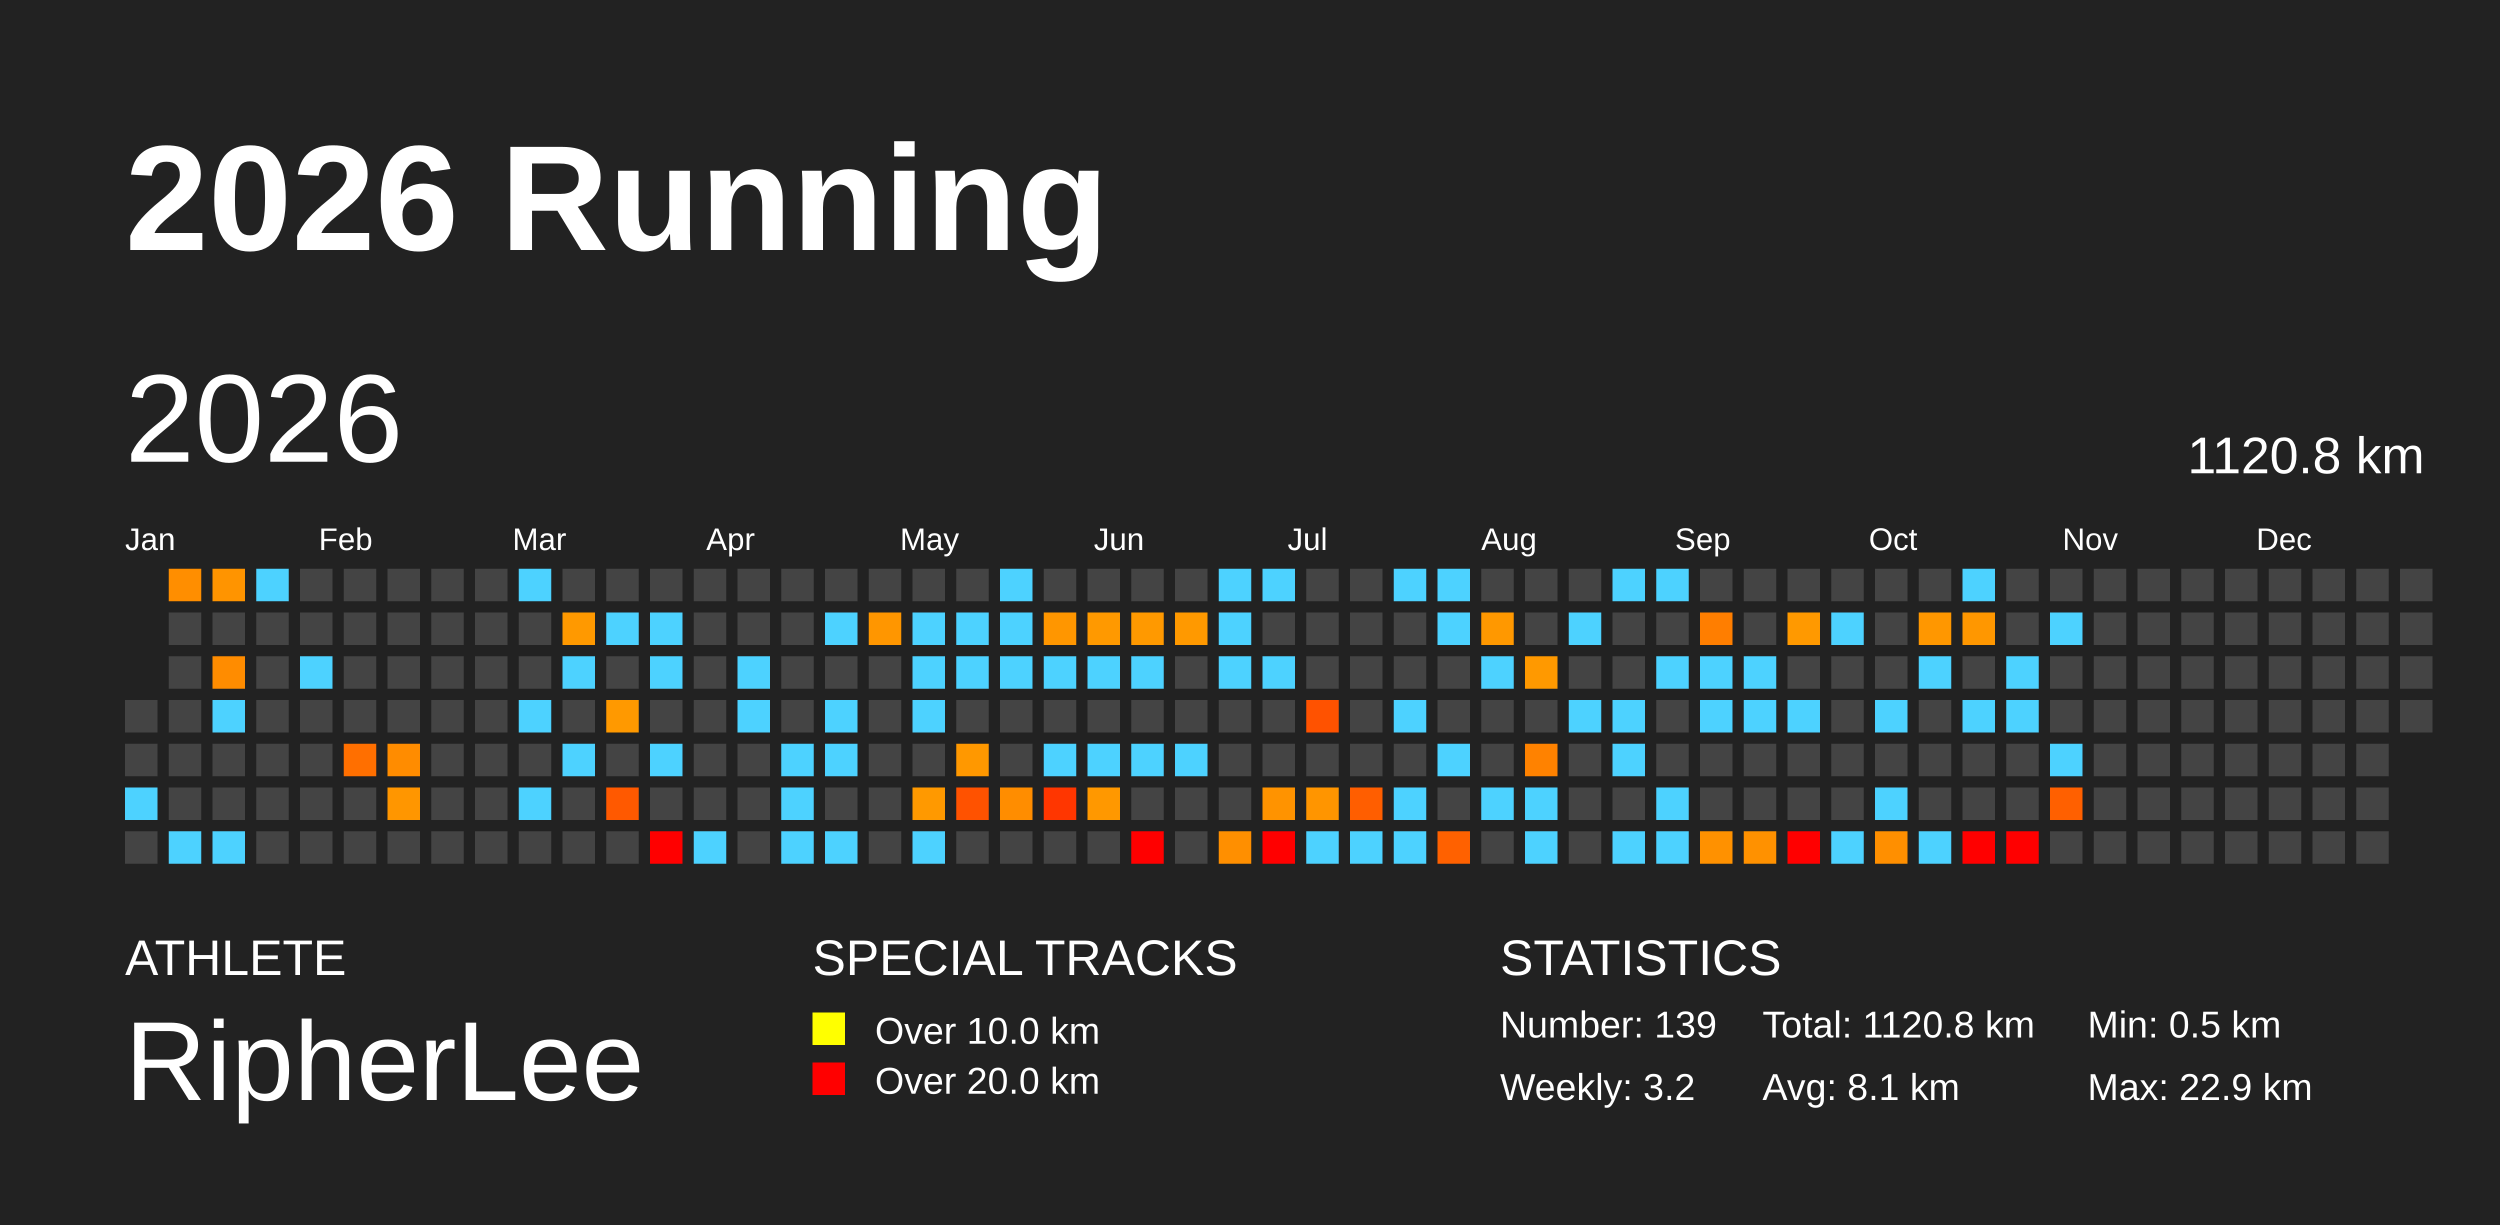
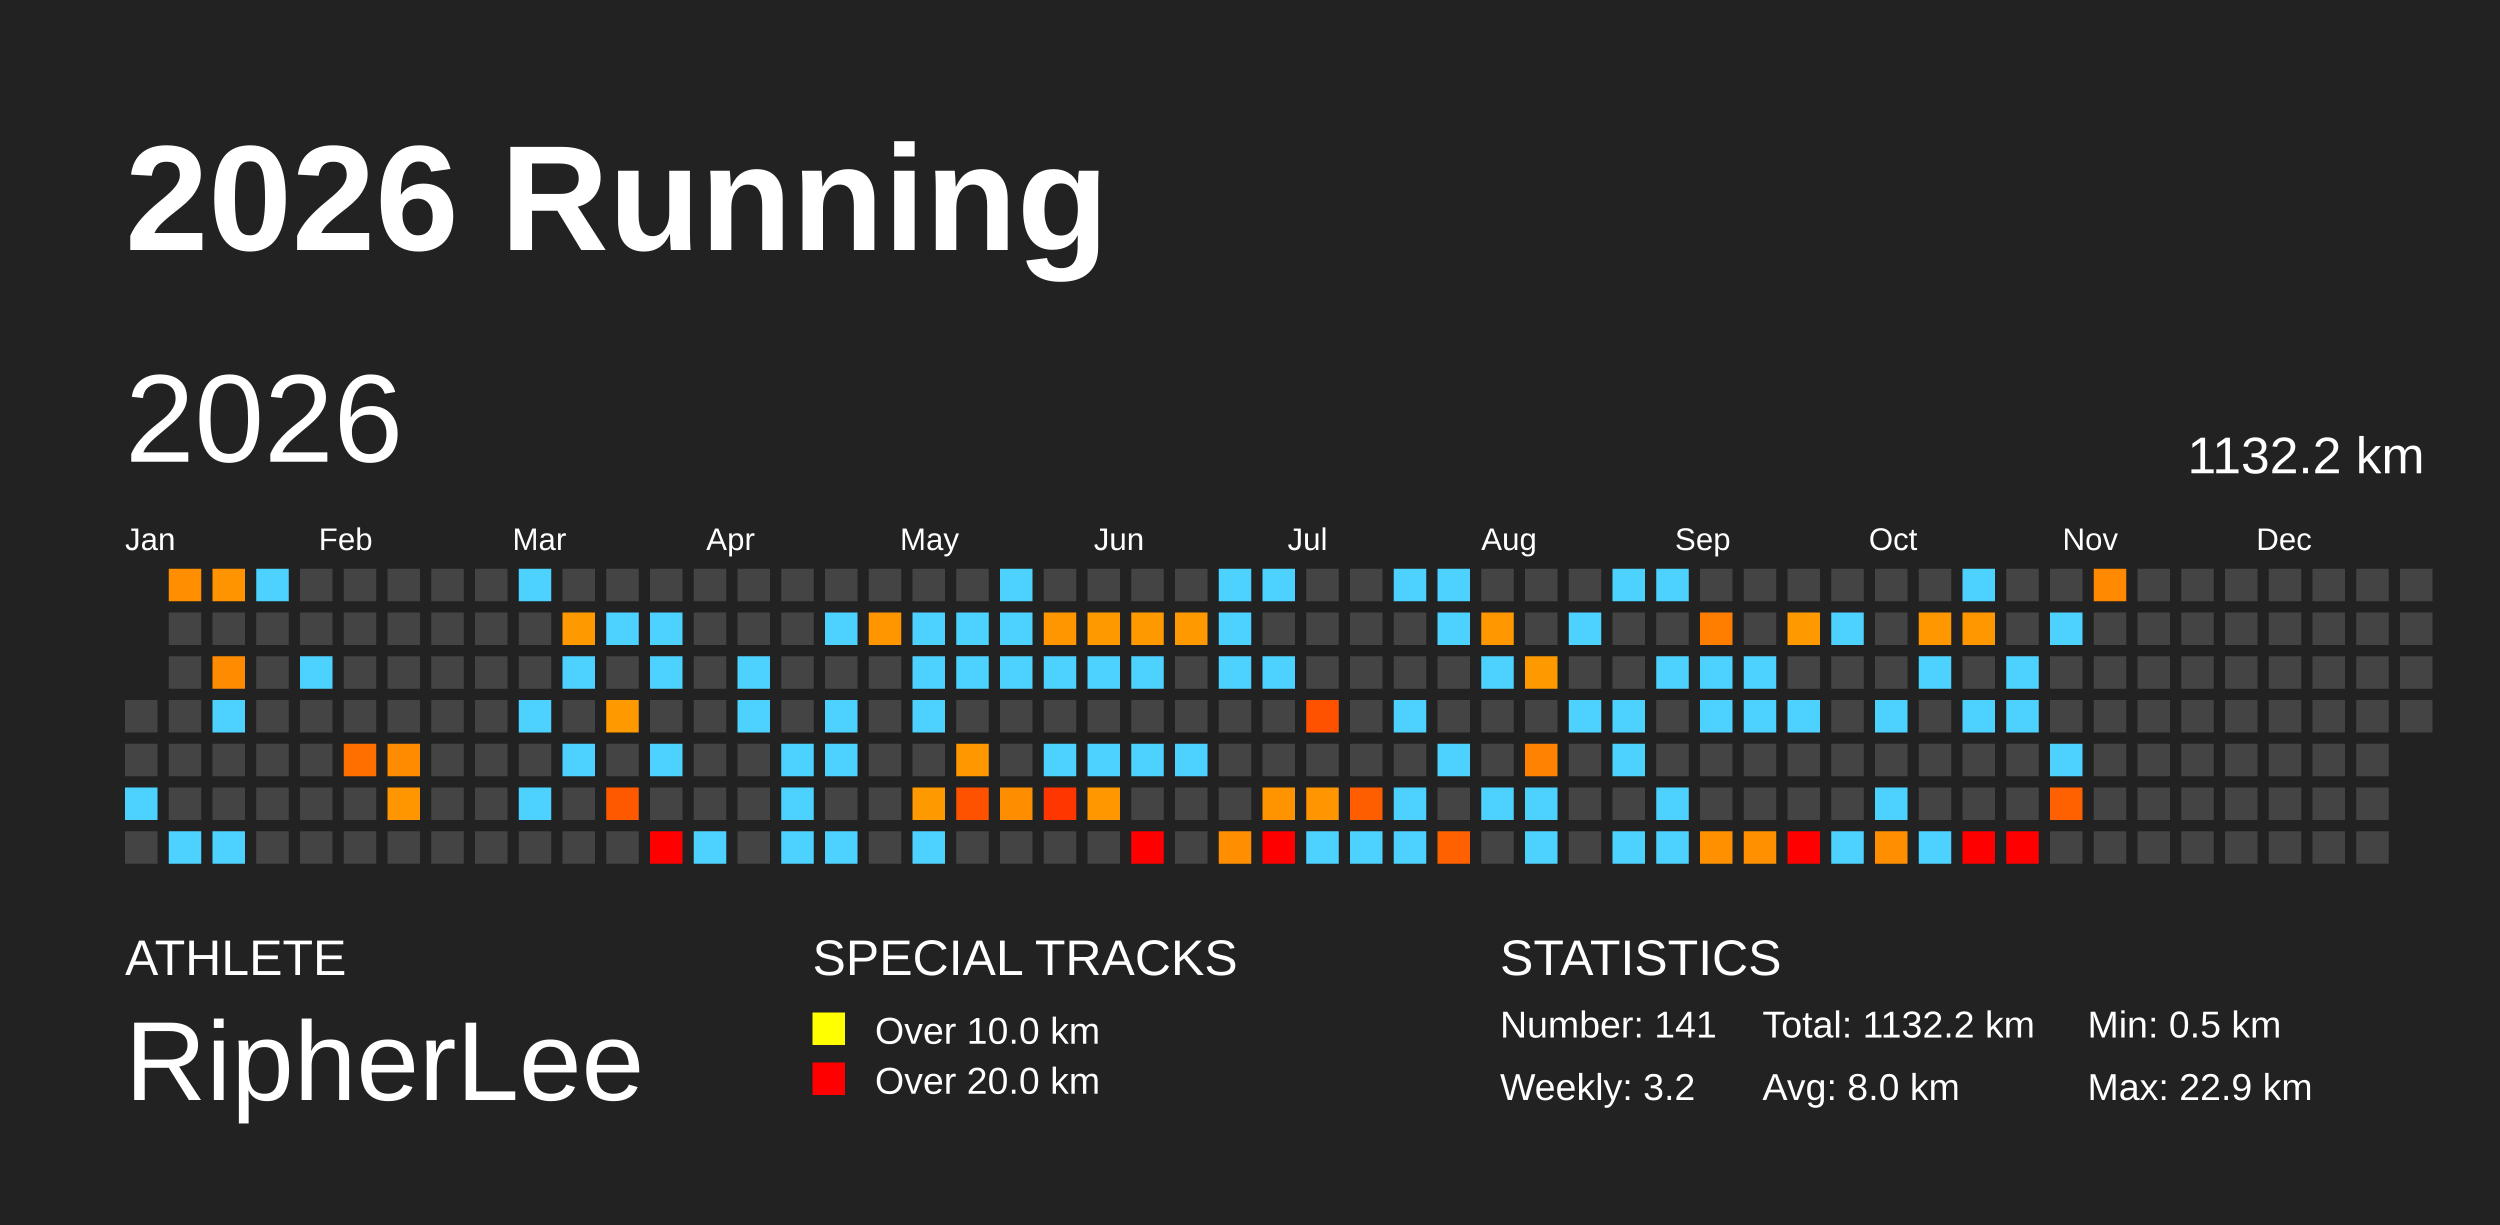
<svg xmlns="http://www.w3.org/2000/svg" baseProfile="full" height="98mm" version="1.1" viewBox="0,0,200,98" width="200mm">
  <defs />
  <rect fill="#222222" height="98" width="200" x="0" y="0" />
  <text fill="#FFFFFF" style="font-size:12px; font-family:Arial; font-weight:bold;" x="10" y="20">2026 Running</text>
  <text fill="#FFFFFF" style="font-size:4px; font-family:Arial" x="10" y="78">ATHLETE</text>
  <text fill="#FFFFFF" style="font-size:9px; font-family:Arial" x="10" y="88">RipherLee</text>
  <text fill="#FFFFFF" style="font-size:4px; font-family:Arial" x="65" y="78">SPECIAL TRACKS</text>
  <rect fill="yellow" height="2.6" width="2.6" x="65" y="81" />
  <text fill="#FFFFFF" style="font-size:3px; font-family:Arial" x="70" y="83.5">Over 10.0 km</text>
  <rect fill="red" height="2.6" width="2.6" x="65" y="85" />
  <text fill="#FFFFFF" style="font-size:3px; font-family:Arial" x="70" y="87.5">Over 20.0 km</text>
  <text fill="#FFFFFF" style="font-size:4px; font-family:Arial" x="120" y="78">STATISTICS</text>
-   <text fill="#FFFFFF" style="font-size:3px; font-family:Arial" x="120" y="83">Number: 139</text>
+   <text fill="#FFFFFF" style="font-size:3px; font-family:Arial" x="120" y="83">Number: 141</text>
  <text fill="#FFFFFF" style="font-size:3px; font-family:Arial" x="120" y="88">Weekly: 3.2</text>
-   <text fill="#FFFFFF" style="font-size:3px; font-family:Arial" x="141" y="83">Total: 1120.8 km</text>
-   <text fill="#FFFFFF" style="font-size:3px; font-family:Arial" x="141" y="88">Avg: 8.1 km</text>
+   <text fill="#FFFFFF" style="font-size:3px; font-family:Arial" x="141" y="83">Total: 1132.2 km</text>
+   <text fill="#FFFFFF" style="font-size:3px; font-family:Arial" x="141" y="88">Avg: 8.0 km</text>
  <text fill="#FFFFFF" style="font-size:3px; font-family:Arial" x="167" y="83">Min: 0.5 km</text>
  <text fill="#FFFFFF" style="font-size:3px; font-family:Arial" x="167" y="88">Max: 22.9 km</text>
  <text dominant-baseline="hanging" fill="#FFFFFF" style="font-size:10.0px; font-family:Arial;" x="10" y="30">2026</text>
-   <text dominant-baseline="hanging" fill="#FFFFFF" style="font-size:4.125px; font-family:Arial;" x="175" y="35">1120.8 km</text>
+   <text dominant-baseline="hanging" fill="#FFFFFF" style="font-size:4.125px; font-family:Arial;" x="175" y="35">1132.2 km</text>
  <text fill="#FFFFFF" style="font-size:2.5px; font-family:Arial" x="10.0" y="44">Jan</text>
  <text fill="#FFFFFF" style="font-size:2.5px; font-family:Arial" x="25.5" y="44">Feb</text>
  <text fill="#FFFFFF" style="font-size:2.5px; font-family:Arial" x="41.0" y="44">Mar</text>
  <text fill="#FFFFFF" style="font-size:2.5px; font-family:Arial" x="56.5" y="44">Apr</text>
  <text fill="#FFFFFF" style="font-size:2.5px; font-family:Arial" x="72.0" y="44">May</text>
  <text fill="#FFFFFF" style="font-size:2.5px; font-family:Arial" x="87.5" y="44">Jun</text>
  <text fill="#FFFFFF" style="font-size:2.5px; font-family:Arial" x="103.0" y="44">Jul</text>
  <text fill="#FFFFFF" style="font-size:2.5px; font-family:Arial" x="118.5" y="44">Aug</text>
  <text fill="#FFFFFF" style="font-size:2.5px; font-family:Arial" x="134.0" y="44">Sep</text>
  <text fill="#FFFFFF" style="font-size:2.5px; font-family:Arial" x="149.5" y="44">Oct</text>
  <text fill="#FFFFFF" style="font-size:2.5px; font-family:Arial" x="165.0" y="44">Nov</text>
  <text fill="#FFFFFF" style="font-size:2.5px; font-family:Arial" x="180.5" y="44">Dec</text>
  <rect fill="#444444" height="2.6" width="2.6" x="10.0" y="56.0" />
  <rect fill="#444444" height="2.6" width="2.6" x="10.0" y="59.5" />
  <rect fill="#4dd2ff" height="2.6" width="2.6" x="10.0" y="63.0" />
  <rect fill="#444444" height="2.6" width="2.6" x="10.0" y="66.5" />
  <rect fill="#ff8e00" height="2.6" width="2.6" x="13.5" y="45.5" />
  <rect fill="#444444" height="2.6" width="2.6" x="13.5" y="49.0" />
  <rect fill="#444444" height="2.6" width="2.6" x="13.5" y="52.5" />
  <rect fill="#444444" height="2.6" width="2.6" x="13.5" y="56.0" />
  <rect fill="#444444" height="2.6" width="2.6" x="13.5" y="59.5" />
  <rect fill="#444444" height="2.6" width="2.6" x="13.5" y="63.0" />
  <rect fill="#4dd2ff" height="2.6" width="2.6" x="13.5" y="66.5" />
  <rect fill="#ff9400" height="2.6" width="2.6" x="17.0" y="45.5" />
  <rect fill="#444444" height="2.6" width="2.6" x="17.0" y="49.0" />
  <rect fill="#ff8c00" height="2.6" width="2.6" x="17.0" y="52.5" />
  <rect fill="#4dd2ff" height="2.6" width="2.6" x="17.0" y="56.0" />
  <rect fill="#444444" height="2.6" width="2.6" x="17.0" y="59.5" />
  <rect fill="#444444" height="2.6" width="2.6" x="17.0" y="63.0" />
  <rect fill="#4dd2ff" height="2.6" width="2.6" x="17.0" y="66.5" />
  <rect fill="#4dd2ff" height="2.6" width="2.6" x="20.5" y="45.5" />
  <rect fill="#444444" height="2.6" width="2.6" x="20.5" y="49.0" />
  <rect fill="#444444" height="2.6" width="2.6" x="20.5" y="52.5" />
  <rect fill="#444444" height="2.6" width="2.6" x="20.5" y="56.0" />
  <rect fill="#444444" height="2.6" width="2.6" x="20.5" y="59.5" />
  <rect fill="#444444" height="2.6" width="2.6" x="20.5" y="63.0" />
  <rect fill="#444444" height="2.6" width="2.6" x="20.5" y="66.5" />
  <rect fill="#444444" height="2.6" width="2.6" x="24.0" y="45.5" />
  <rect fill="#444444" height="2.6" width="2.6" x="24.0" y="49.0" />
  <rect fill="#4dd2ff" height="2.6" width="2.6" x="24.0" y="52.5" />
  <rect fill="#444444" height="2.6" width="2.6" x="24.0" y="56.0" />
  <rect fill="#444444" height="2.6" width="2.6" x="24.0" y="59.5" />
  <rect fill="#444444" height="2.6" width="2.6" x="24.0" y="63.0" />
  <rect fill="#444444" height="2.6" width="2.6" x="24.0" y="66.5" />
  <rect fill="#444444" height="2.6" width="2.6" x="27.5" y="45.5" />
  <rect fill="#444444" height="2.6" width="2.6" x="27.5" y="49.0" />
  <rect fill="#444444" height="2.6" width="2.6" x="27.5" y="52.5" />
  <rect fill="#444444" height="2.6" width="2.6" x="27.5" y="56.0" />
  <rect fill="#ff6f00" height="2.6" width="2.6" x="27.5" y="59.5" />
  <rect fill="#444444" height="2.6" width="2.6" x="27.5" y="63.0" />
  <rect fill="#444444" height="2.6" width="2.6" x="27.5" y="66.5" />
  <rect fill="#444444" height="2.6" width="2.6" x="31.0" y="45.5" />
  <rect fill="#444444" height="2.6" width="2.6" x="31.0" y="49.0" />
  <rect fill="#444444" height="2.6" width="2.6" x="31.0" y="52.5" />
  <rect fill="#444444" height="2.6" width="2.6" x="31.0" y="56.0" />
  <rect fill="#ff8c00" height="2.6" width="2.6" x="31.0" y="59.5" />
  <rect fill="#ff9600" height="2.6" width="2.6" x="31.0" y="63.0" />
  <rect fill="#444444" height="2.6" width="2.6" x="31.0" y="66.5" />
  <rect fill="#444444" height="2.6" width="2.6" x="34.5" y="45.5" />
  <rect fill="#444444" height="2.6" width="2.6" x="34.5" y="49.0" />
  <rect fill="#444444" height="2.6" width="2.6" x="34.5" y="52.5" />
  <rect fill="#444444" height="2.6" width="2.6" x="34.5" y="56.0" />
  <rect fill="#444444" height="2.6" width="2.6" x="34.5" y="59.5" />
  <rect fill="#444444" height="2.6" width="2.6" x="34.5" y="63.0" />
  <rect fill="#444444" height="2.6" width="2.6" x="34.5" y="66.5" />
  <rect fill="#444444" height="2.6" width="2.6" x="38.0" y="45.5" />
  <rect fill="#444444" height="2.6" width="2.6" x="38.0" y="49.0" />
  <rect fill="#444444" height="2.6" width="2.6" x="38.0" y="52.5" />
  <rect fill="#444444" height="2.6" width="2.6" x="38.0" y="56.0" />
  <rect fill="#444444" height="2.6" width="2.6" x="38.0" y="59.5" />
  <rect fill="#444444" height="2.6" width="2.6" x="38.0" y="63.0" />
  <rect fill="#444444" height="2.6" width="2.6" x="38.0" y="66.5" />
  <rect fill="#4dd2ff" height="2.6" width="2.6" x="41.5" y="45.5" />
  <rect fill="#444444" height="2.6" width="2.6" x="41.5" y="49.0" />
  <rect fill="#444444" height="2.6" width="2.6" x="41.5" y="52.5" />
  <rect fill="#4dd2ff" height="2.6" width="2.6" x="41.5" y="56.0" />
  <rect fill="#444444" height="2.6" width="2.6" x="41.5" y="59.5" />
  <rect fill="#4dd2ff" height="2.6" width="2.6" x="41.5" y="63.0" />
  <rect fill="#444444" height="2.6" width="2.6" x="41.5" y="66.5" />
  <rect fill="#444444" height="2.6" width="2.6" x="45.0" y="45.5" />
  <rect fill="#ff9900" height="2.6" width="2.6" x="45.0" y="49.0" />
  <rect fill="#4dd2ff" height="2.6" width="2.6" x="45.0" y="52.5" />
  <rect fill="#444444" height="2.6" width="2.6" x="45.0" y="56.0" />
  <rect fill="#4dd2ff" height="2.6" width="2.6" x="45.0" y="59.5" />
  <rect fill="#444444" height="2.6" width="2.6" x="45.0" y="63.0" />
  <rect fill="#444444" height="2.6" width="2.6" x="45.0" y="66.5" />
  <rect fill="#444444" height="2.6" width="2.6" x="48.5" y="45.5" />
  <rect fill="#4dd2ff" height="2.6" width="2.6" x="48.5" y="49.0" />
  <rect fill="#444444" height="2.6" width="2.6" x="48.5" y="52.5" />
  <rect fill="#ff9900" height="2.6" width="2.6" x="48.5" y="56.0" />
  <rect fill="#444444" height="2.6" width="2.6" x="48.5" y="59.5" />
  <rect fill="#ff5900" height="2.6" width="2.6" x="48.5" y="63.0" />
  <rect fill="#444444" height="2.6" width="2.6" x="48.5" y="66.5" />
  <rect fill="#444444" height="2.6" width="2.6" x="52.0" y="45.5" />
  <rect fill="#4dd2ff" height="2.6" width="2.6" x="52.0" y="49.0" />
  <rect fill="#4dd2ff" height="2.6" width="2.6" x="52.0" y="52.5" />
  <rect fill="#444444" height="2.6" width="2.6" x="52.0" y="56.0" />
  <rect fill="#4dd2ff" height="2.6" width="2.6" x="52.0" y="59.5" />
  <rect fill="#444444" height="2.6" width="2.6" x="52.0" y="63.0" />
  <rect fill="red" height="2.6" width="2.6" x="52.0" y="66.5" />
  <rect fill="#444444" height="2.6" width="2.6" x="55.5" y="45.5" />
  <rect fill="#444444" height="2.6" width="2.6" x="55.5" y="49.0" />
  <rect fill="#444444" height="2.6" width="2.6" x="55.5" y="52.5" />
  <rect fill="#444444" height="2.6" width="2.6" x="55.5" y="56.0" />
  <rect fill="#444444" height="2.6" width="2.6" x="55.5" y="59.5" />
  <rect fill="#444444" height="2.6" width="2.6" x="55.5" y="63.0" />
  <rect fill="#4dd2ff" height="2.6" width="2.6" x="55.5" y="66.5" />
  <rect fill="#444444" height="2.6" width="2.6" x="59.0" y="45.5" />
  <rect fill="#444444" height="2.6" width="2.6" x="59.0" y="49.0" />
  <rect fill="#4dd2ff" height="2.6" width="2.6" x="59.0" y="52.5" />
  <rect fill="#4dd2ff" height="2.6" width="2.6" x="59.0" y="56.0" />
  <rect fill="#444444" height="2.6" width="2.6" x="59.0" y="59.5" />
  <rect fill="#444444" height="2.6" width="2.6" x="59.0" y="63.0" />
  <rect fill="#444444" height="2.6" width="2.6" x="59.0" y="66.5" />
  <rect fill="#444444" height="2.6" width="2.6" x="62.5" y="45.5" />
  <rect fill="#444444" height="2.6" width="2.6" x="62.5" y="49.0" />
  <rect fill="#444444" height="2.6" width="2.6" x="62.5" y="52.5" />
  <rect fill="#444444" height="2.6" width="2.6" x="62.5" y="56.0" />
  <rect fill="#4dd2ff" height="2.6" width="2.6" x="62.5" y="59.5" />
  <rect fill="#4dd2ff" height="2.6" width="2.6" x="62.5" y="63.0" />
  <rect fill="#4dd2ff" height="2.6" width="2.6" x="62.5" y="66.5" />
  <rect fill="#444444" height="2.6" width="2.6" x="66.0" y="45.5" />
  <rect fill="#4dd2ff" height="2.6" width="2.6" x="66.0" y="49.0" />
  <rect fill="#444444" height="2.6" width="2.6" x="66.0" y="52.5" />
  <rect fill="#4dd2ff" height="2.6" width="2.6" x="66.0" y="56.0" />
  <rect fill="#4dd2ff" height="2.6" width="2.6" x="66.0" y="59.5" />
  <rect fill="#444444" height="2.6" width="2.6" x="66.0" y="63.0" />
  <rect fill="#4dd2ff" height="2.6" width="2.6" x="66.0" y="66.5" />
  <rect fill="#444444" height="2.6" width="2.6" x="69.5" y="45.5" />
  <rect fill="#ff9600" height="2.6" width="2.6" x="69.5" y="49.0" />
  <rect fill="#444444" height="2.6" width="2.6" x="69.5" y="52.5" />
  <rect fill="#444444" height="2.6" width="2.6" x="69.5" y="56.0" />
  <rect fill="#444444" height="2.6" width="2.6" x="69.5" y="59.5" />
  <rect fill="#444444" height="2.6" width="2.6" x="69.5" y="63.0" />
  <rect fill="#444444" height="2.6" width="2.6" x="69.5" y="66.5" />
  <rect fill="#444444" height="2.6" width="2.6" x="73.0" y="45.5" />
  <rect fill="#4dd2ff" height="2.6" width="2.6" x="73.0" y="49.0" />
  <rect fill="#4dd2ff" height="2.6" width="2.6" x="73.0" y="52.5" />
  <rect fill="#4dd2ff" height="2.6" width="2.6" x="73.0" y="56.0" />
  <rect fill="#444444" height="2.6" width="2.6" x="73.0" y="59.5" />
  <rect fill="#ff9900" height="2.6" width="2.6" x="73.0" y="63.0" />
  <rect fill="#4dd2ff" height="2.6" width="2.6" x="73.0" y="66.5" />
  <rect fill="#444444" height="2.6" width="2.6" x="76.5" y="45.5" />
  <rect fill="#4dd2ff" height="2.6" width="2.6" x="76.5" y="49.0" />
  <rect fill="#4dd2ff" height="2.6" width="2.6" x="76.5" y="52.5" />
  <rect fill="#444444" height="2.6" width="2.6" x="76.5" y="56.0" />
  <rect fill="#ff9800" height="2.6" width="2.6" x="76.5" y="59.5" />
  <rect fill="#ff5200" height="2.6" width="2.6" x="76.5" y="63.0" />
  <rect fill="#444444" height="2.6" width="2.6" x="76.5" y="66.5" />
  <rect fill="#4dd2ff" height="2.6" width="2.6" x="80.0" y="45.5" />
  <rect fill="#4dd2ff" height="2.6" width="2.6" x="80.0" y="49.0" />
  <rect fill="#4dd2ff" height="2.6" width="2.6" x="80.0" y="52.5" />
  <rect fill="#444444" height="2.6" width="2.6" x="80.0" y="56.0" />
  <rect fill="#444444" height="2.6" width="2.6" x="80.0" y="59.5" />
  <rect fill="#ff8d00" height="2.6" width="2.6" x="80.0" y="63.0" />
  <rect fill="#444444" height="2.6" width="2.6" x="80.0" y="66.5" />
  <rect fill="#444444" height="2.6" width="2.6" x="83.5" y="45.5" />
  <rect fill="#ff9600" height="2.6" width="2.6" x="83.5" y="49.0" />
  <rect fill="#4dd2ff" height="2.6" width="2.6" x="83.5" y="52.5" />
  <rect fill="#444444" height="2.6" width="2.6" x="83.5" y="56.0" />
  <rect fill="#4dd2ff" height="2.6" width="2.6" x="83.5" y="59.5" />
  <rect fill="#ff3600" height="2.6" width="2.6" x="83.5" y="63.0" />
  <rect fill="#444444" height="2.6" width="2.6" x="83.5" y="66.5" />
  <rect fill="#444444" height="2.6" width="2.6" x="87.0" y="45.5" />
  <rect fill="#ff9900" height="2.6" width="2.6" x="87.0" y="49.0" />
  <rect fill="#4dd2ff" height="2.6" width="2.6" x="87.0" y="52.5" />
  <rect fill="#444444" height="2.6" width="2.6" x="87.0" y="56.0" />
  <rect fill="#4dd2ff" height="2.6" width="2.6" x="87.0" y="59.5" />
  <rect fill="#ff9800" height="2.6" width="2.6" x="87.0" y="63.0" />
  <rect fill="#444444" height="2.6" width="2.6" x="87.0" y="66.5" />
  <rect fill="#444444" height="2.6" width="2.6" x="90.5" y="45.5" />
  <rect fill="#ff9900" height="2.6" width="2.6" x="90.5" y="49.0" />
  <rect fill="#4dd2ff" height="2.6" width="2.6" x="90.5" y="52.5" />
  <rect fill="#444444" height="2.6" width="2.6" x="90.5" y="56.0" />
  <rect fill="#4dd2ff" height="2.6" width="2.6" x="90.5" y="59.5" />
  <rect fill="#444444" height="2.6" width="2.6" x="90.5" y="63.0" />
  <rect fill="red" height="2.6" width="2.6" x="90.5" y="66.5" />
  <rect fill="#444444" height="2.6" width="2.6" x="94.0" y="45.5" />
  <rect fill="#ff9900" height="2.6" width="2.6" x="94.0" y="49.0" />
  <rect fill="#444444" height="2.6" width="2.6" x="94.0" y="52.5" />
  <rect fill="#444444" height="2.6" width="2.6" x="94.0" y="56.0" />
  <rect fill="#4dd2ff" height="2.6" width="2.6" x="94.0" y="59.5" />
  <rect fill="#444444" height="2.6" width="2.6" x="94.0" y="63.0" />
  <rect fill="#444444" height="2.6" width="2.6" x="94.0" y="66.5" />
  <rect fill="#4dd2ff" height="2.6" width="2.6" x="97.5" y="45.5" />
  <rect fill="#4dd2ff" height="2.6" width="2.6" x="97.5" y="49.0" />
  <rect fill="#4dd2ff" height="2.6" width="2.6" x="97.5" y="52.5" />
  <rect fill="#444444" height="2.6" width="2.6" x="97.5" y="56.0" />
  <rect fill="#444444" height="2.6" width="2.6" x="97.5" y="59.5" />
  <rect fill="#444444" height="2.6" width="2.6" x="97.5" y="63.0" />
  <rect fill="#ff8f00" height="2.6" width="2.6" x="97.5" y="66.5" />
  <rect fill="#4dd2ff" height="2.6" width="2.6" x="101.0" y="45.5" />
  <rect fill="#444444" height="2.6" width="2.6" x="101.0" y="49.0" />
  <rect fill="#4dd2ff" height="2.6" width="2.6" x="101.0" y="52.5" />
  <rect fill="#444444" height="2.6" width="2.6" x="101.0" y="56.0" />
  <rect fill="#444444" height="2.6" width="2.6" x="101.0" y="59.5" />
  <rect fill="#ff9300" height="2.6" width="2.6" x="101.0" y="63.0" />
  <rect fill="red" height="2.6" width="2.6" x="101.0" y="66.5" />
  <rect fill="#444444" height="2.6" width="2.6" x="104.5" y="45.5" />
  <rect fill="#444444" height="2.6" width="2.6" x="104.5" y="49.0" />
  <rect fill="#444444" height="2.6" width="2.6" x="104.5" y="52.5" />
  <rect fill="#ff5200" height="2.6" width="2.6" x="104.5" y="56.0" />
  <rect fill="#444444" height="2.6" width="2.6" x="104.5" y="59.5" />
  <rect fill="#ff9500" height="2.6" width="2.6" x="104.5" y="63.0" />
  <rect fill="#4dd2ff" height="2.6" width="2.6" x="104.5" y="66.5" />
  <rect fill="#444444" height="2.6" width="2.6" x="108.0" y="45.5" />
  <rect fill="#444444" height="2.6" width="2.6" x="108.0" y="49.0" />
  <rect fill="#444444" height="2.6" width="2.6" x="108.0" y="52.5" />
  <rect fill="#444444" height="2.6" width="2.6" x="108.0" y="56.0" />
  <rect fill="#444444" height="2.6" width="2.6" x="108.0" y="59.5" />
  <rect fill="#ff5e00" height="2.6" width="2.6" x="108.0" y="63.0" />
  <rect fill="#4dd2ff" height="2.6" width="2.6" x="108.0" y="66.5" />
  <rect fill="#4dd2ff" height="2.6" width="2.6" x="111.5" y="45.5" />
  <rect fill="#444444" height="2.6" width="2.6" x="111.5" y="49.0" />
  <rect fill="#444444" height="2.6" width="2.6" x="111.5" y="52.5" />
  <rect fill="#4dd2ff" height="2.6" width="2.6" x="111.5" y="56.0" />
  <rect fill="#444444" height="2.6" width="2.6" x="111.5" y="59.5" />
  <rect fill="#4dd2ff" height="2.6" width="2.6" x="111.5" y="63.0" />
  <rect fill="#4dd2ff" height="2.6" width="2.6" x="111.5" y="66.5" />
  <rect fill="#4dd2ff" height="2.6" width="2.6" x="115.0" y="45.5" />
  <rect fill="#4dd2ff" height="2.6" width="2.6" x="115.0" y="49.0" />
  <rect fill="#444444" height="2.6" width="2.6" x="115.0" y="52.5" />
  <rect fill="#444444" height="2.6" width="2.6" x="115.0" y="56.0" />
  <rect fill="#4dd2ff" height="2.6" width="2.6" x="115.0" y="59.5" />
  <rect fill="#444444" height="2.6" width="2.6" x="115.0" y="63.0" />
  <rect fill="#ff6100" height="2.6" width="2.6" x="115.0" y="66.5" />
  <rect fill="#444444" height="2.6" width="2.6" x="118.5" y="45.5" />
  <rect fill="#ff9800" height="2.6" width="2.6" x="118.5" y="49.0" />
  <rect fill="#4dd2ff" height="2.6" width="2.6" x="118.5" y="52.5" />
  <rect fill="#444444" height="2.6" width="2.6" x="118.5" y="56.0" />
  <rect fill="#444444" height="2.6" width="2.6" x="118.5" y="59.5" />
  <rect fill="#4dd2ff" height="2.6" width="2.6" x="118.5" y="63.0" />
  <rect fill="#444444" height="2.6" width="2.6" x="118.5" y="66.5" />
  <rect fill="#444444" height="2.6" width="2.6" x="122.0" y="45.5" />
  <rect fill="#444444" height="2.6" width="2.6" x="122.0" y="49.0" />
  <rect fill="#ff9900" height="2.6" width="2.6" x="122.0" y="52.5" />
  <rect fill="#444444" height="2.6" width="2.6" x="122.0" y="56.0" />
  <rect fill="#ff8200" height="2.6" width="2.6" x="122.0" y="59.5" />
  <rect fill="#4dd2ff" height="2.6" width="2.6" x="122.0" y="63.0" />
  <rect fill="#4dd2ff" height="2.6" width="2.6" x="122.0" y="66.5" />
  <rect fill="#444444" height="2.6" width="2.6" x="125.5" y="45.5" />
  <rect fill="#4dd2ff" height="2.6" width="2.6" x="125.5" y="49.0" />
  <rect fill="#444444" height="2.6" width="2.6" x="125.5" y="52.5" />
  <rect fill="#4dd2ff" height="2.6" width="2.6" x="125.5" y="56.0" />
  <rect fill="#444444" height="2.6" width="2.6" x="125.5" y="59.5" />
  <rect fill="#444444" height="2.6" width="2.6" x="125.5" y="63.0" />
  <rect fill="#444444" height="2.6" width="2.6" x="125.5" y="66.5" />
  <rect fill="#4dd2ff" height="2.6" width="2.6" x="129.0" y="45.5" />
  <rect fill="#444444" height="2.6" width="2.6" x="129.0" y="49.0" />
  <rect fill="#444444" height="2.6" width="2.6" x="129.0" y="52.5" />
  <rect fill="#4dd2ff" height="2.6" width="2.6" x="129.0" y="56.0" />
  <rect fill="#4dd2ff" height="2.6" width="2.6" x="129.0" y="59.5" />
  <rect fill="#444444" height="2.6" width="2.6" x="129.0" y="63.0" />
  <rect fill="#4dd2ff" height="2.6" width="2.6" x="129.0" y="66.5" />
  <rect fill="#4dd2ff" height="2.6" width="2.6" x="132.5" y="45.5" />
  <rect fill="#444444" height="2.6" width="2.6" x="132.5" y="49.0" />
  <rect fill="#4dd2ff" height="2.6" width="2.6" x="132.5" y="52.5" />
  <rect fill="#444444" height="2.6" width="2.6" x="132.5" y="56.0" />
  <rect fill="#444444" height="2.6" width="2.6" x="132.5" y="59.5" />
  <rect fill="#4dd2ff" height="2.6" width="2.6" x="132.5" y="63.0" />
  <rect fill="#4dd2ff" height="2.6" width="2.6" x="132.5" y="66.5" />
  <rect fill="#444444" height="2.6" width="2.6" x="136.0" y="45.5" />
  <rect fill="#ff7e00" height="2.6" width="2.6" x="136.0" y="49.0" />
  <rect fill="#4dd2ff" height="2.6" width="2.6" x="136.0" y="52.5" />
  <rect fill="#4dd2ff" height="2.6" width="2.6" x="136.0" y="56.0" />
  <rect fill="#444444" height="2.6" width="2.6" x="136.0" y="59.5" />
  <rect fill="#444444" height="2.6" width="2.6" x="136.0" y="63.0" />
  <rect fill="#ff9100" height="2.6" width="2.6" x="136.0" y="66.5" />
  <rect fill="#444444" height="2.6" width="2.6" x="139.5" y="45.5" />
  <rect fill="#444444" height="2.6" width="2.6" x="139.5" y="49.0" />
  <rect fill="#4dd2ff" height="2.6" width="2.6" x="139.5" y="52.5" />
  <rect fill="#4dd2ff" height="2.6" width="2.6" x="139.5" y="56.0" />
  <rect fill="#444444" height="2.6" width="2.6" x="139.5" y="59.5" />
  <rect fill="#444444" height="2.6" width="2.6" x="139.5" y="63.0" />
  <rect fill="#ff9100" height="2.6" width="2.6" x="139.5" y="66.5" />
  <rect fill="#444444" height="2.6" width="2.6" x="143.0" y="45.5" />
  <rect fill="#ff9900" height="2.6" width="2.6" x="143.0" y="49.0" />
  <rect fill="#444444" height="2.6" width="2.6" x="143.0" y="52.5" />
  <rect fill="#4dd2ff" height="2.6" width="2.6" x="143.0" y="56.0" />
  <rect fill="#444444" height="2.6" width="2.6" x="143.0" y="59.5" />
  <rect fill="#444444" height="2.6" width="2.6" x="143.0" y="63.0" />
  <rect fill="red" height="2.6" width="2.6" x="143.0" y="66.5" />
  <rect fill="#444444" height="2.6" width="2.6" x="146.5" y="45.5" />
  <rect fill="#4dd2ff" height="2.6" width="2.6" x="146.5" y="49.0" />
  <rect fill="#444444" height="2.6" width="2.6" x="146.5" y="52.5" />
  <rect fill="#444444" height="2.6" width="2.6" x="146.5" y="56.0" />
  <rect fill="#444444" height="2.6" width="2.6" x="146.5" y="59.5" />
  <rect fill="#444444" height="2.6" width="2.6" x="146.5" y="63.0" />
  <rect fill="#4dd2ff" height="2.6" width="2.6" x="146.5" y="66.5" />
  <rect fill="#444444" height="2.6" width="2.6" x="150.0" y="45.5" />
  <rect fill="#444444" height="2.6" width="2.6" x="150.0" y="49.0" />
  <rect fill="#444444" height="2.6" width="2.6" x="150.0" y="52.5" />
  <rect fill="#4dd2ff" height="2.6" width="2.6" x="150.0" y="56.0" />
  <rect fill="#444444" height="2.6" width="2.6" x="150.0" y="59.5" />
  <rect fill="#4dd2ff" height="2.6" width="2.6" x="150.0" y="63.0" />
  <rect fill="#ff8f00" height="2.6" width="2.6" x="150.0" y="66.5" />
  <rect fill="#444444" height="2.6" width="2.6" x="153.5" y="45.5" />
  <rect fill="#ff9700" height="2.6" width="2.6" x="153.5" y="49.0" />
  <rect fill="#4dd2ff" height="2.6" width="2.6" x="153.5" y="52.5" />
  <rect fill="#444444" height="2.6" width="2.6" x="153.5" y="56.0" />
  <rect fill="#444444" height="2.6" width="2.6" x="153.5" y="59.5" />
  <rect fill="#444444" height="2.6" width="2.6" x="153.5" y="63.0" />
  <rect fill="#4dd2ff" height="2.6" width="2.6" x="153.5" y="66.5" />
  <rect fill="#4dd2ff" height="2.6" width="2.6" x="157.0" y="45.5" />
  <rect fill="#ff9700" height="2.6" width="2.6" x="157.0" y="49.0" />
  <rect fill="#444444" height="2.6" width="2.6" x="157.0" y="52.5" />
  <rect fill="#4dd2ff" height="2.6" width="2.6" x="157.0" y="56.0" />
  <rect fill="#444444" height="2.6" width="2.6" x="157.0" y="59.5" />
  <rect fill="#444444" height="2.6" width="2.6" x="157.0" y="63.0" />
  <rect fill="red" height="2.6" width="2.6" x="157.0" y="66.5" />
  <rect fill="#444444" height="2.6" width="2.6" x="160.5" y="45.5" />
  <rect fill="#444444" height="2.6" width="2.6" x="160.5" y="49.0" />
  <rect fill="#4dd2ff" height="2.6" width="2.6" x="160.5" y="52.5" />
  <rect fill="#4dd2ff" height="2.6" width="2.6" x="160.5" y="56.0" />
  <rect fill="#444444" height="2.6" width="2.6" x="160.5" y="59.5" />
  <rect fill="#444444" height="2.6" width="2.6" x="160.5" y="63.0" />
  <rect fill="red" height="2.6" width="2.6" x="160.5" y="66.5" />
  <rect fill="#444444" height="2.6" width="2.6" x="164.0" y="45.5" />
  <rect fill="#4dd2ff" height="2.6" width="2.6" x="164.0" y="49.0" />
  <rect fill="#444444" height="2.6" width="2.6" x="164.0" y="52.5" />
  <rect fill="#444444" height="2.6" width="2.6" x="164.0" y="56.0" />
  <rect fill="#4dd2ff" height="2.6" width="2.6" x="164.0" y="59.5" />
  <rect fill="#ff6000" height="2.6" width="2.6" x="164.0" y="63.0" />
  <rect fill="#444444" height="2.6" width="2.6" x="164.0" y="66.5" />
-   <rect fill="#444444" height="2.6" width="2.6" x="167.5" y="45.5" />
+   <rect fill="#ff8900" height="2.6" width="2.6" x="167.5" y="45.5" />
  <rect fill="#444444" height="2.6" width="2.6" x="167.5" y="49.0" />
  <rect fill="#444444" height="2.6" width="2.6" x="167.5" y="52.5" />
  <rect fill="#444444" height="2.6" width="2.6" x="167.5" y="56.0" />
  <rect fill="#444444" height="2.6" width="2.6" x="167.5" y="59.5" />
  <rect fill="#444444" height="2.6" width="2.6" x="167.5" y="63.0" />
  <rect fill="#444444" height="2.6" width="2.6" x="167.5" y="66.5" />
  <rect fill="#444444" height="2.6" width="2.6" x="171.0" y="45.5" />
  <rect fill="#444444" height="2.6" width="2.6" x="171.0" y="49.0" />
  <rect fill="#444444" height="2.6" width="2.6" x="171.0" y="52.5" />
  <rect fill="#444444" height="2.6" width="2.6" x="171.0" y="56.0" />
  <rect fill="#444444" height="2.6" width="2.6" x="171.0" y="59.5" />
  <rect fill="#444444" height="2.6" width="2.6" x="171.0" y="63.0" />
  <rect fill="#444444" height="2.6" width="2.6" x="171.0" y="66.5" />
  <rect fill="#444444" height="2.6" width="2.6" x="174.5" y="45.5" />
  <rect fill="#444444" height="2.6" width="2.6" x="174.5" y="49.0" />
  <rect fill="#444444" height="2.6" width="2.6" x="174.5" y="52.5" />
  <rect fill="#444444" height="2.6" width="2.6" x="174.5" y="56.0" />
  <rect fill="#444444" height="2.6" width="2.6" x="174.5" y="59.5" />
  <rect fill="#444444" height="2.6" width="2.6" x="174.5" y="63.0" />
  <rect fill="#444444" height="2.6" width="2.6" x="174.5" y="66.5" />
  <rect fill="#444444" height="2.6" width="2.6" x="178.0" y="45.5" />
  <rect fill="#444444" height="2.6" width="2.6" x="178.0" y="49.0" />
  <rect fill="#444444" height="2.6" width="2.6" x="178.0" y="52.5" />
  <rect fill="#444444" height="2.6" width="2.6" x="178.0" y="56.0" />
  <rect fill="#444444" height="2.6" width="2.6" x="178.0" y="59.5" />
  <rect fill="#444444" height="2.6" width="2.6" x="178.0" y="63.0" />
  <rect fill="#444444" height="2.6" width="2.6" x="178.0" y="66.5" />
  <rect fill="#444444" height="2.6" width="2.6" x="181.5" y="45.5" />
  <rect fill="#444444" height="2.6" width="2.6" x="181.5" y="49.0" />
  <rect fill="#444444" height="2.6" width="2.6" x="181.5" y="52.5" />
  <rect fill="#444444" height="2.6" width="2.6" x="181.5" y="56.0" />
  <rect fill="#444444" height="2.6" width="2.6" x="181.5" y="59.5" />
  <rect fill="#444444" height="2.6" width="2.6" x="181.5" y="63.0" />
  <rect fill="#444444" height="2.6" width="2.6" x="181.5" y="66.5" />
  <rect fill="#444444" height="2.6" width="2.6" x="185.0" y="45.5" />
  <rect fill="#444444" height="2.6" width="2.6" x="185.0" y="49.0" />
  <rect fill="#444444" height="2.6" width="2.6" x="185.0" y="52.5" />
  <rect fill="#444444" height="2.6" width="2.6" x="185.0" y="56.0" />
  <rect fill="#444444" height="2.6" width="2.6" x="185.0" y="59.5" />
  <rect fill="#444444" height="2.6" width="2.6" x="185.0" y="63.0" />
  <rect fill="#444444" height="2.6" width="2.6" x="185.0" y="66.5" />
  <rect fill="#444444" height="2.6" width="2.6" x="188.5" y="45.5" />
  <rect fill="#444444" height="2.6" width="2.6" x="188.5" y="49.0" />
  <rect fill="#444444" height="2.6" width="2.6" x="188.5" y="52.5" />
  <rect fill="#444444" height="2.6" width="2.6" x="188.5" y="56.0" />
  <rect fill="#444444" height="2.6" width="2.6" x="188.5" y="59.5" />
  <rect fill="#444444" height="2.6" width="2.6" x="188.5" y="63.0" />
  <rect fill="#444444" height="2.6" width="2.6" x="188.5" y="66.5" />
  <rect fill="#444444" height="2.6" width="2.6" x="192.0" y="45.5" />
  <rect fill="#444444" height="2.6" width="2.6" x="192.0" y="49.0" />
  <rect fill="#444444" height="2.6" width="2.6" x="192.0" y="52.5" />
  <rect fill="#444444" height="2.6" width="2.6" x="192.0" y="56.0" />
</svg>
